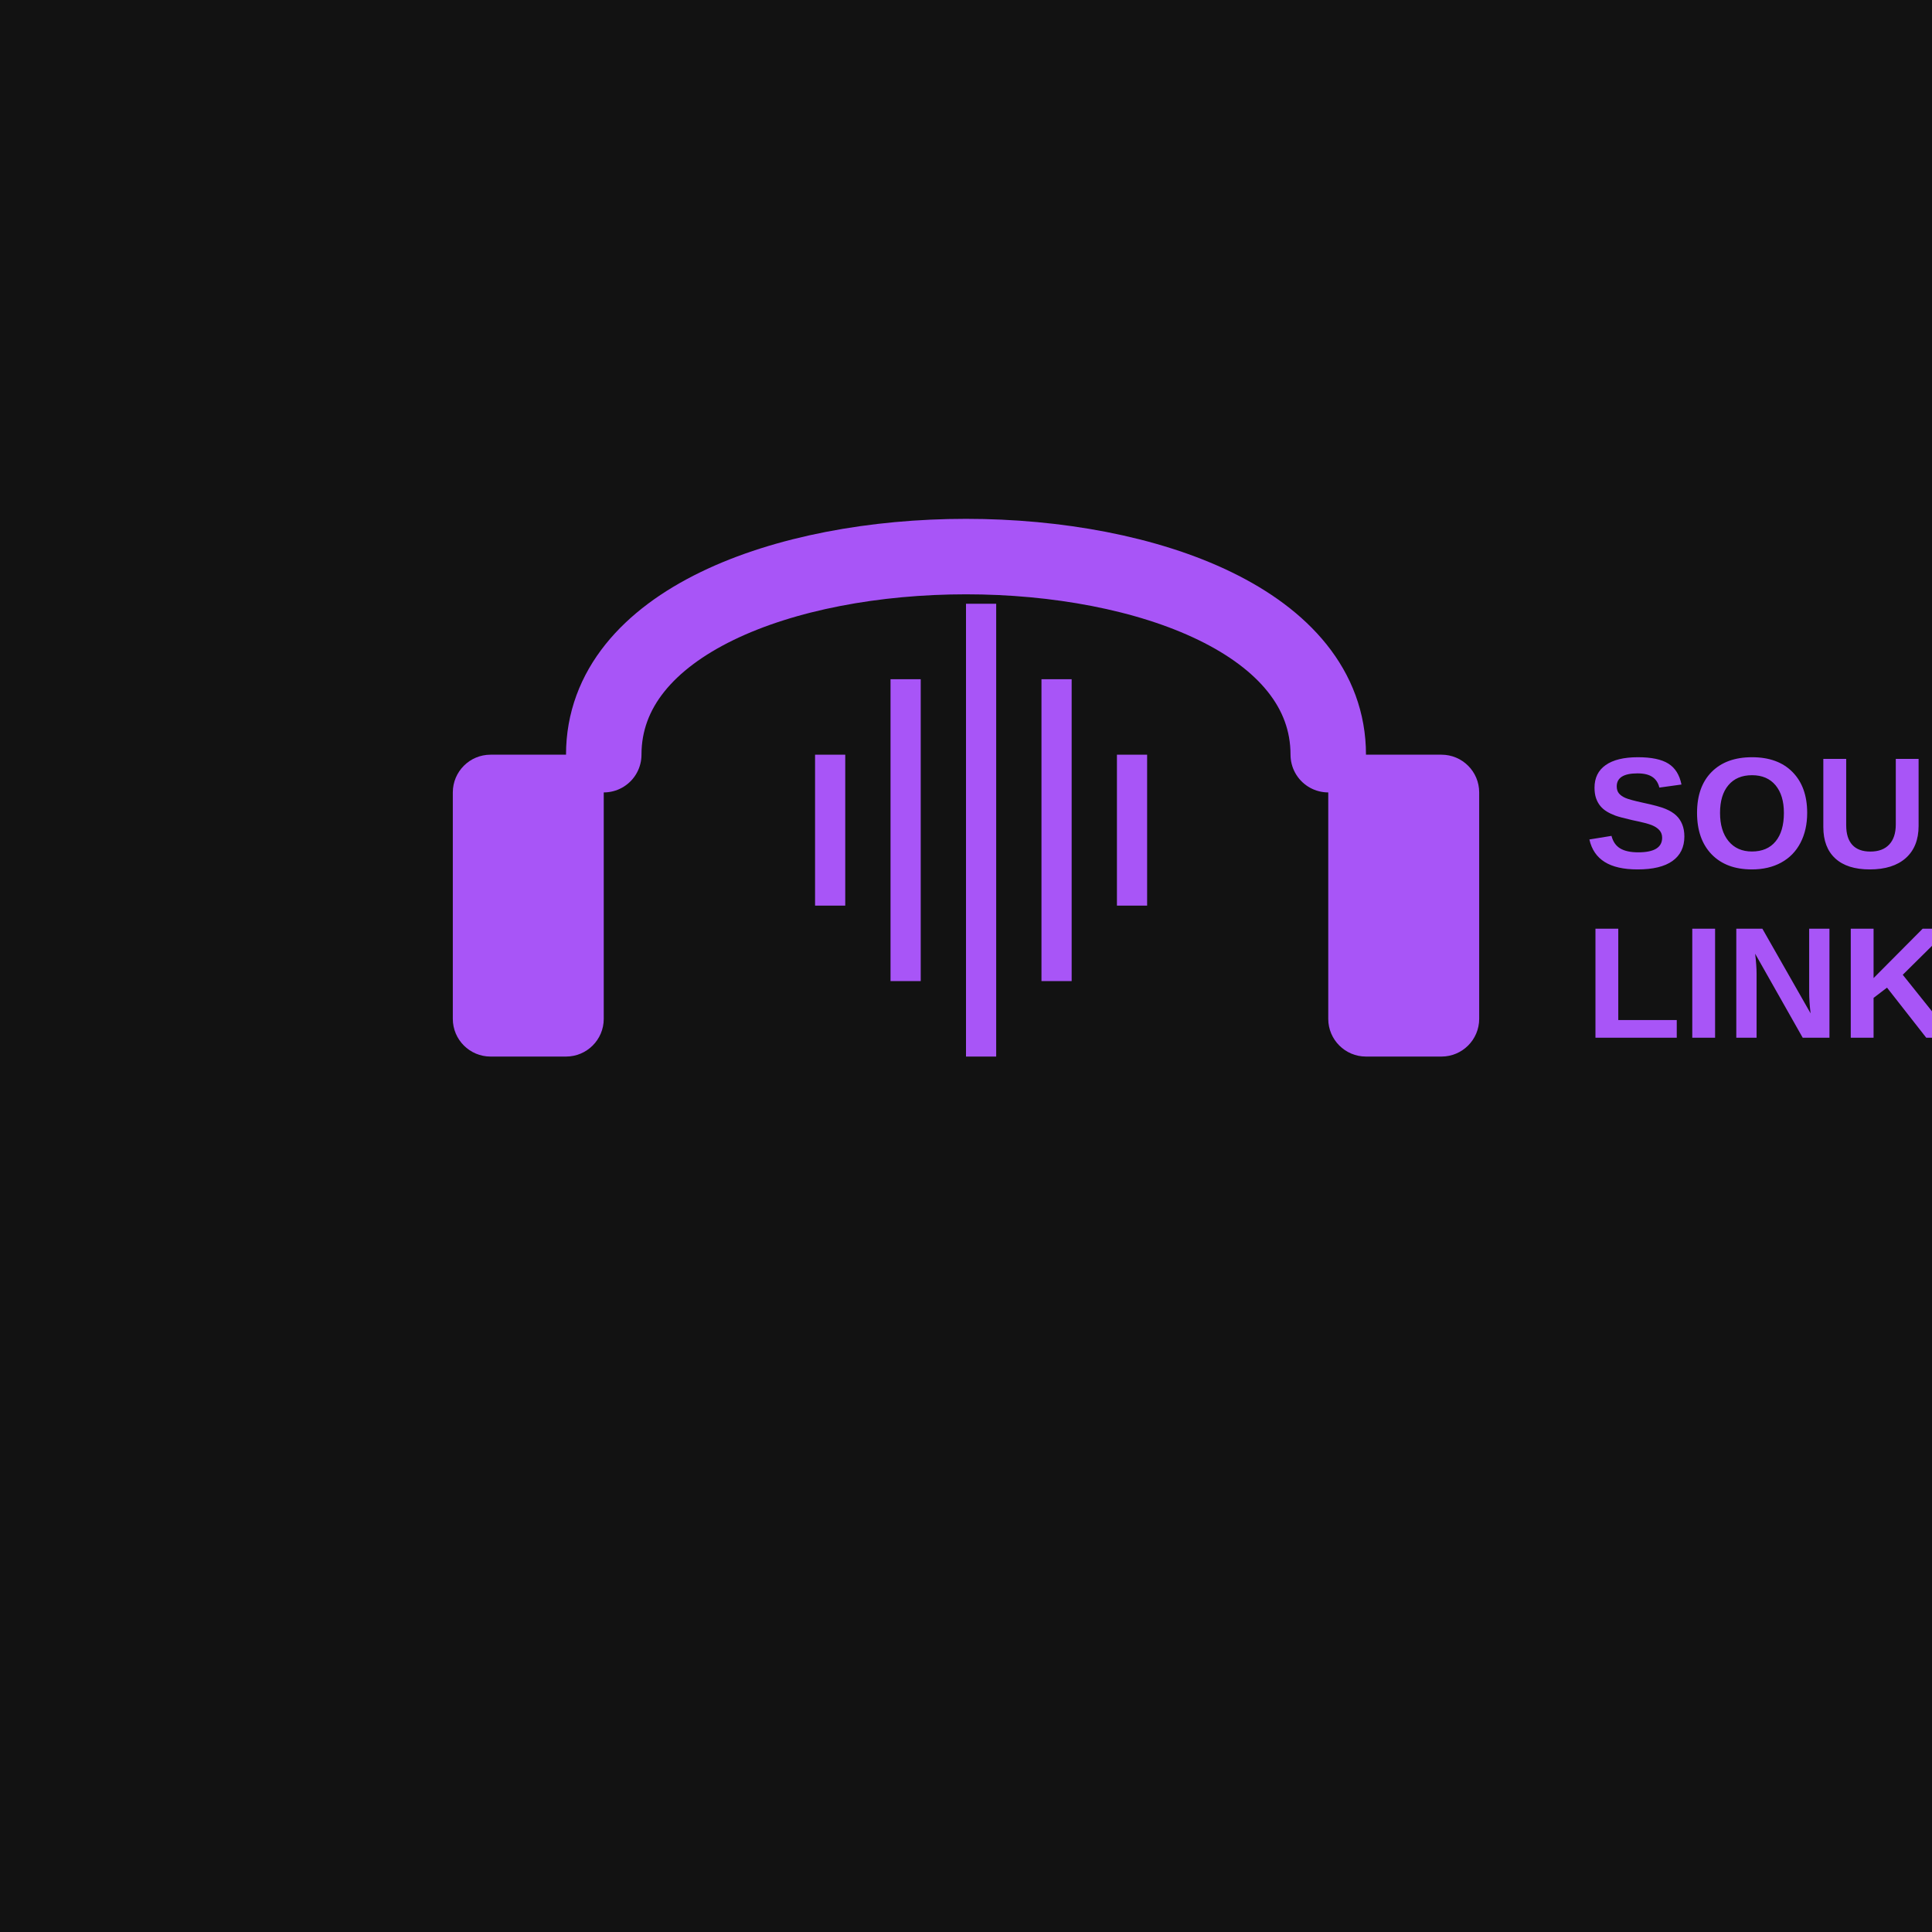
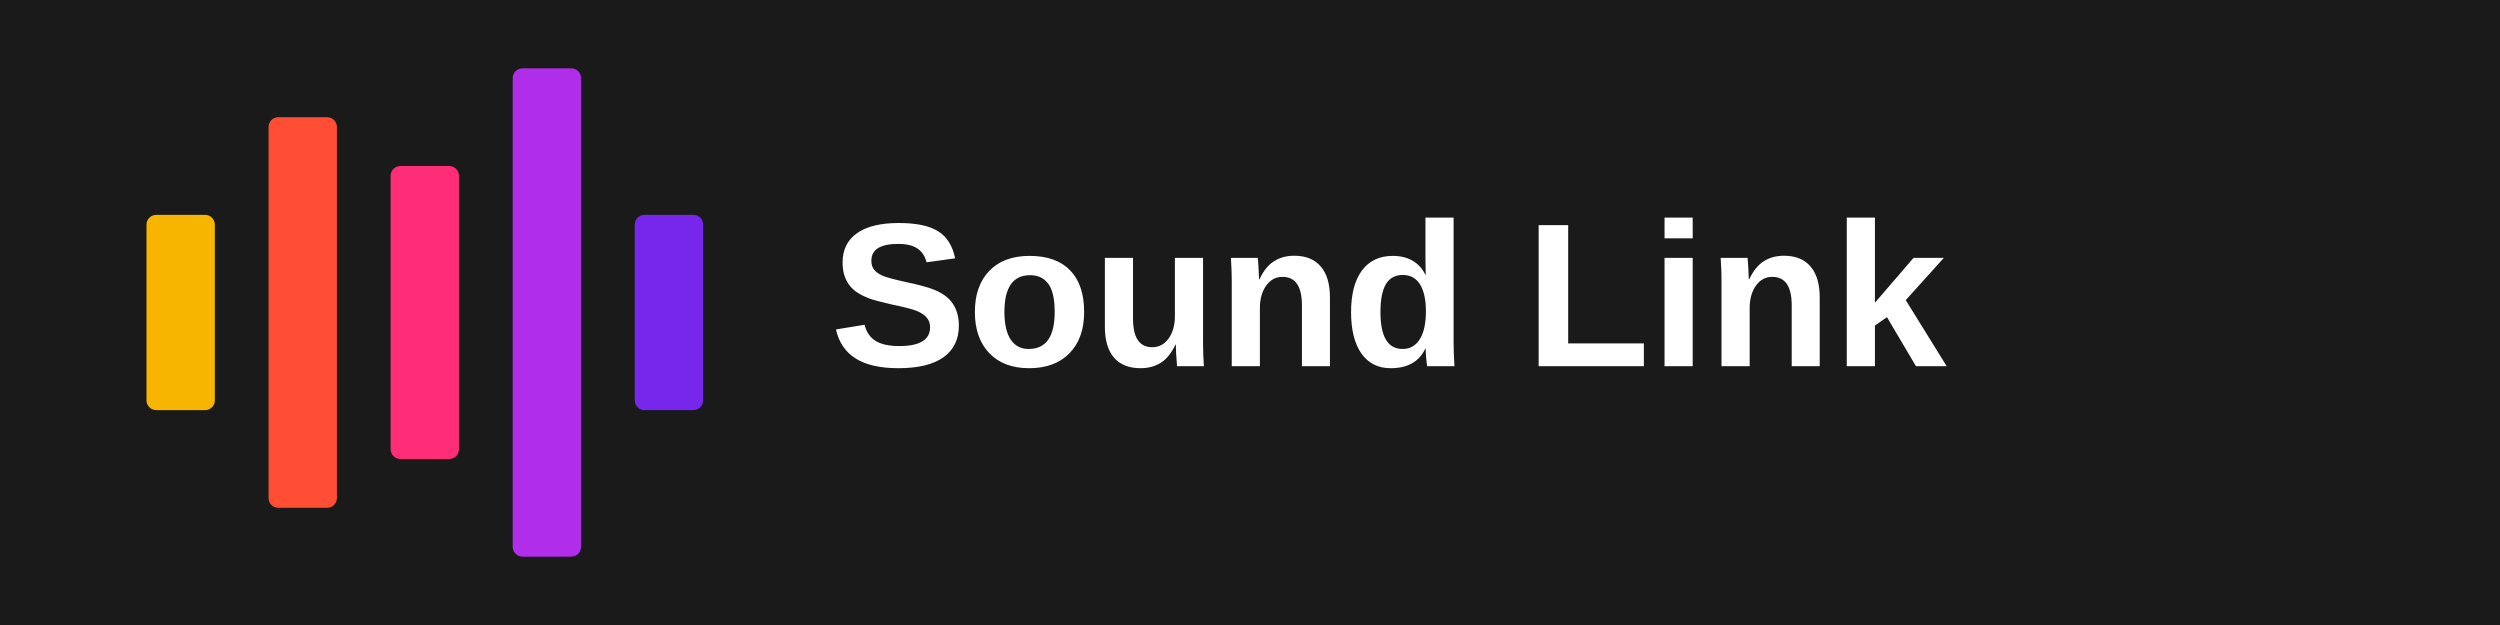
- <svg xmlns="http://www.w3.org/2000/svg" viewBox="0 0 512 512" width="400" height="400">
-   <rect width="100%" height="100%" fill="#121212" />
-   <path d="M160 200C160 130 352 130 352 200" fill="none" stroke="#a855f7" stroke-width="20" stroke-linecap="round" />
-   <rect x="120" y="200" width="40" height="80" rx="10" fill="#a855f7" />
-   <rect x="352" y="200" width="40" height="80" rx="10" fill="#a855f7" />
-   <rect x="236" y="180" width="8" height="80" fill="#a855f7" />
-   <rect x="256" y="160" width="8" height="120" fill="#a855f7" />
-   <rect x="276" y="180" width="8" height="80" fill="#a855f7" />
-   <rect x="216" y="200" width="8" height="40" fill="#a855f7" />
-   <rect x="296" y="200" width="8" height="40" fill="#a855f7" />
-   <text x="420" y="230" font-family="Arial, sans-serif" font-size="42" font-weight="900" fill="#a855f7" text-anchor="start">SOUND</text>
-   <text x="420" y="275" font-family="Arial, sans-serif" font-size="42" font-weight="900" fill="#a855f7" text-anchor="start">LINK</text>
+ <svg xmlns="http://www.w3.org/2000/svg" viewBox="0 0 512 128" width="512" height="128">
+   <rect width="100%" height="100%" fill="#1A1A1A" />
+   <rect x="30" y="44" width="14" height="40" rx="2" fill="#F8B500" />
+   <rect x="55" y="24" width="14" height="80" rx="2" fill="#FF4E33" />
+   <rect x="80" y="34" width="14" height="60" rx="2" fill="#FF2C77" />
+   <rect x="105" y="14" width="14" height="100" rx="2" fill="#B02EE9" />
+   <rect x="130" y="44" width="14" height="40" rx="2" fill="#7627EB" />
+   <text x="170" y="75" font-family="Arial, sans-serif" font-size="42" font-weight="700" fill="#FFFFFF" text-anchor="start">Sound Link</text>
</svg>
